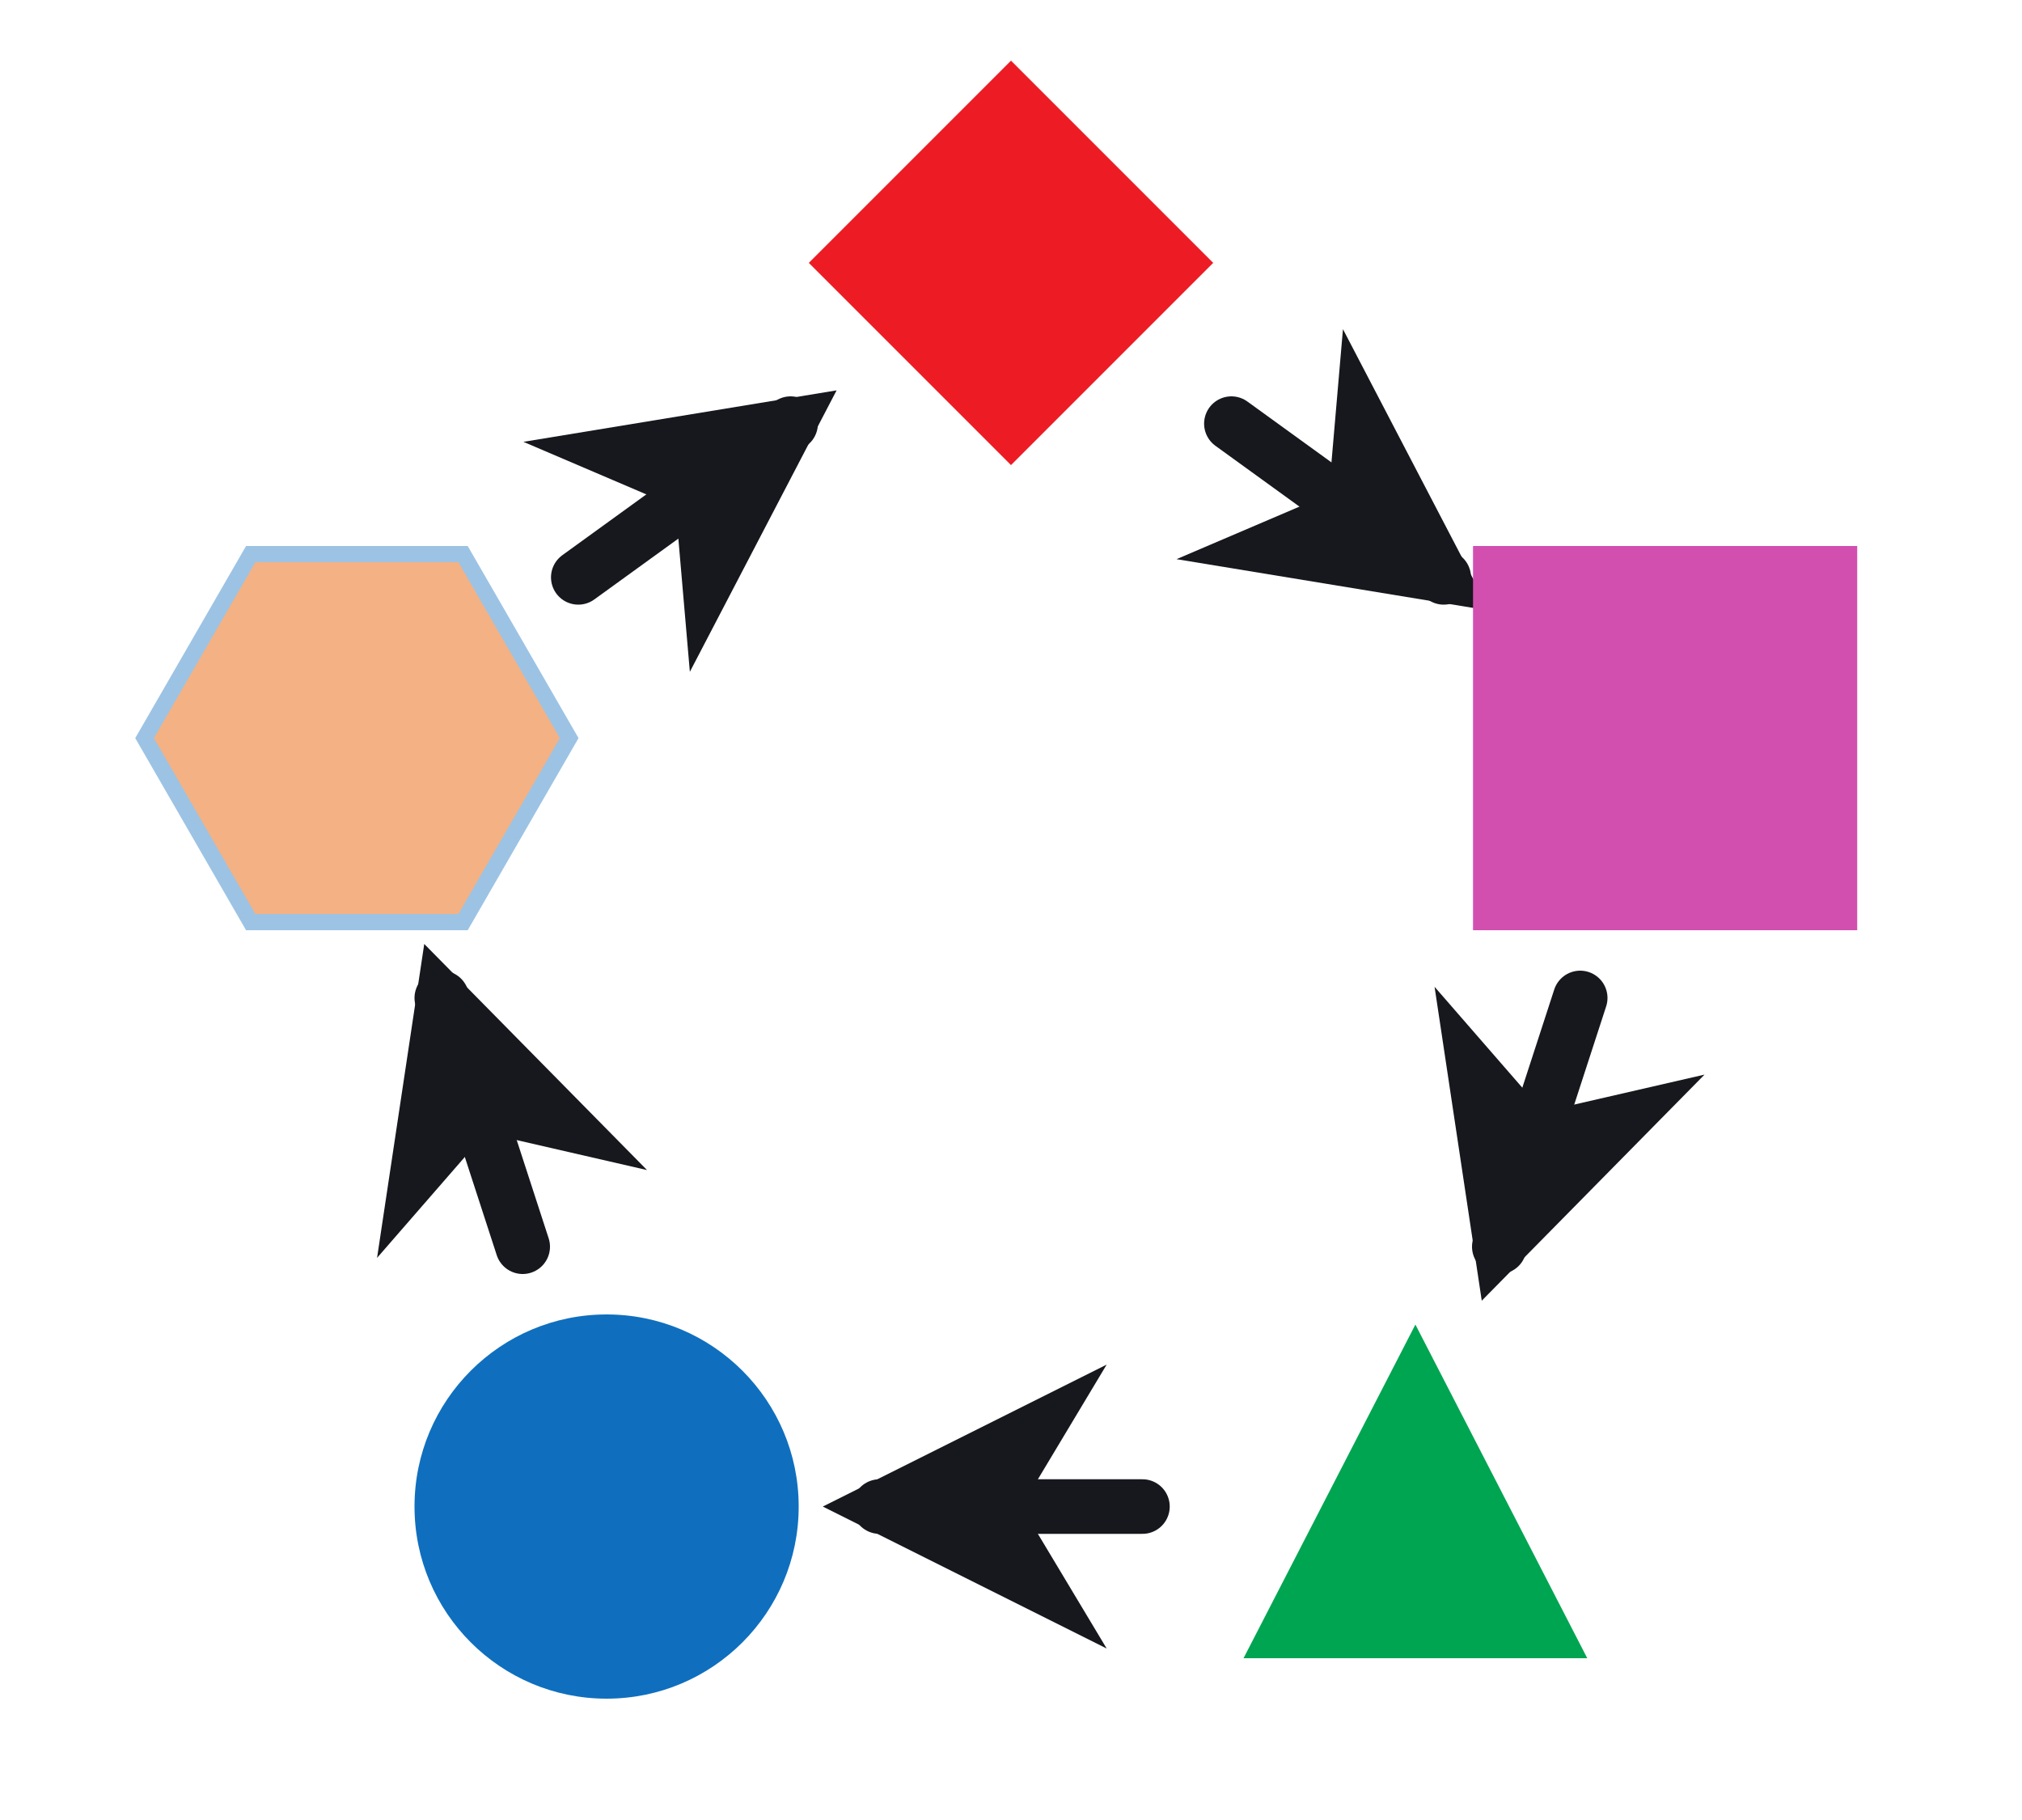
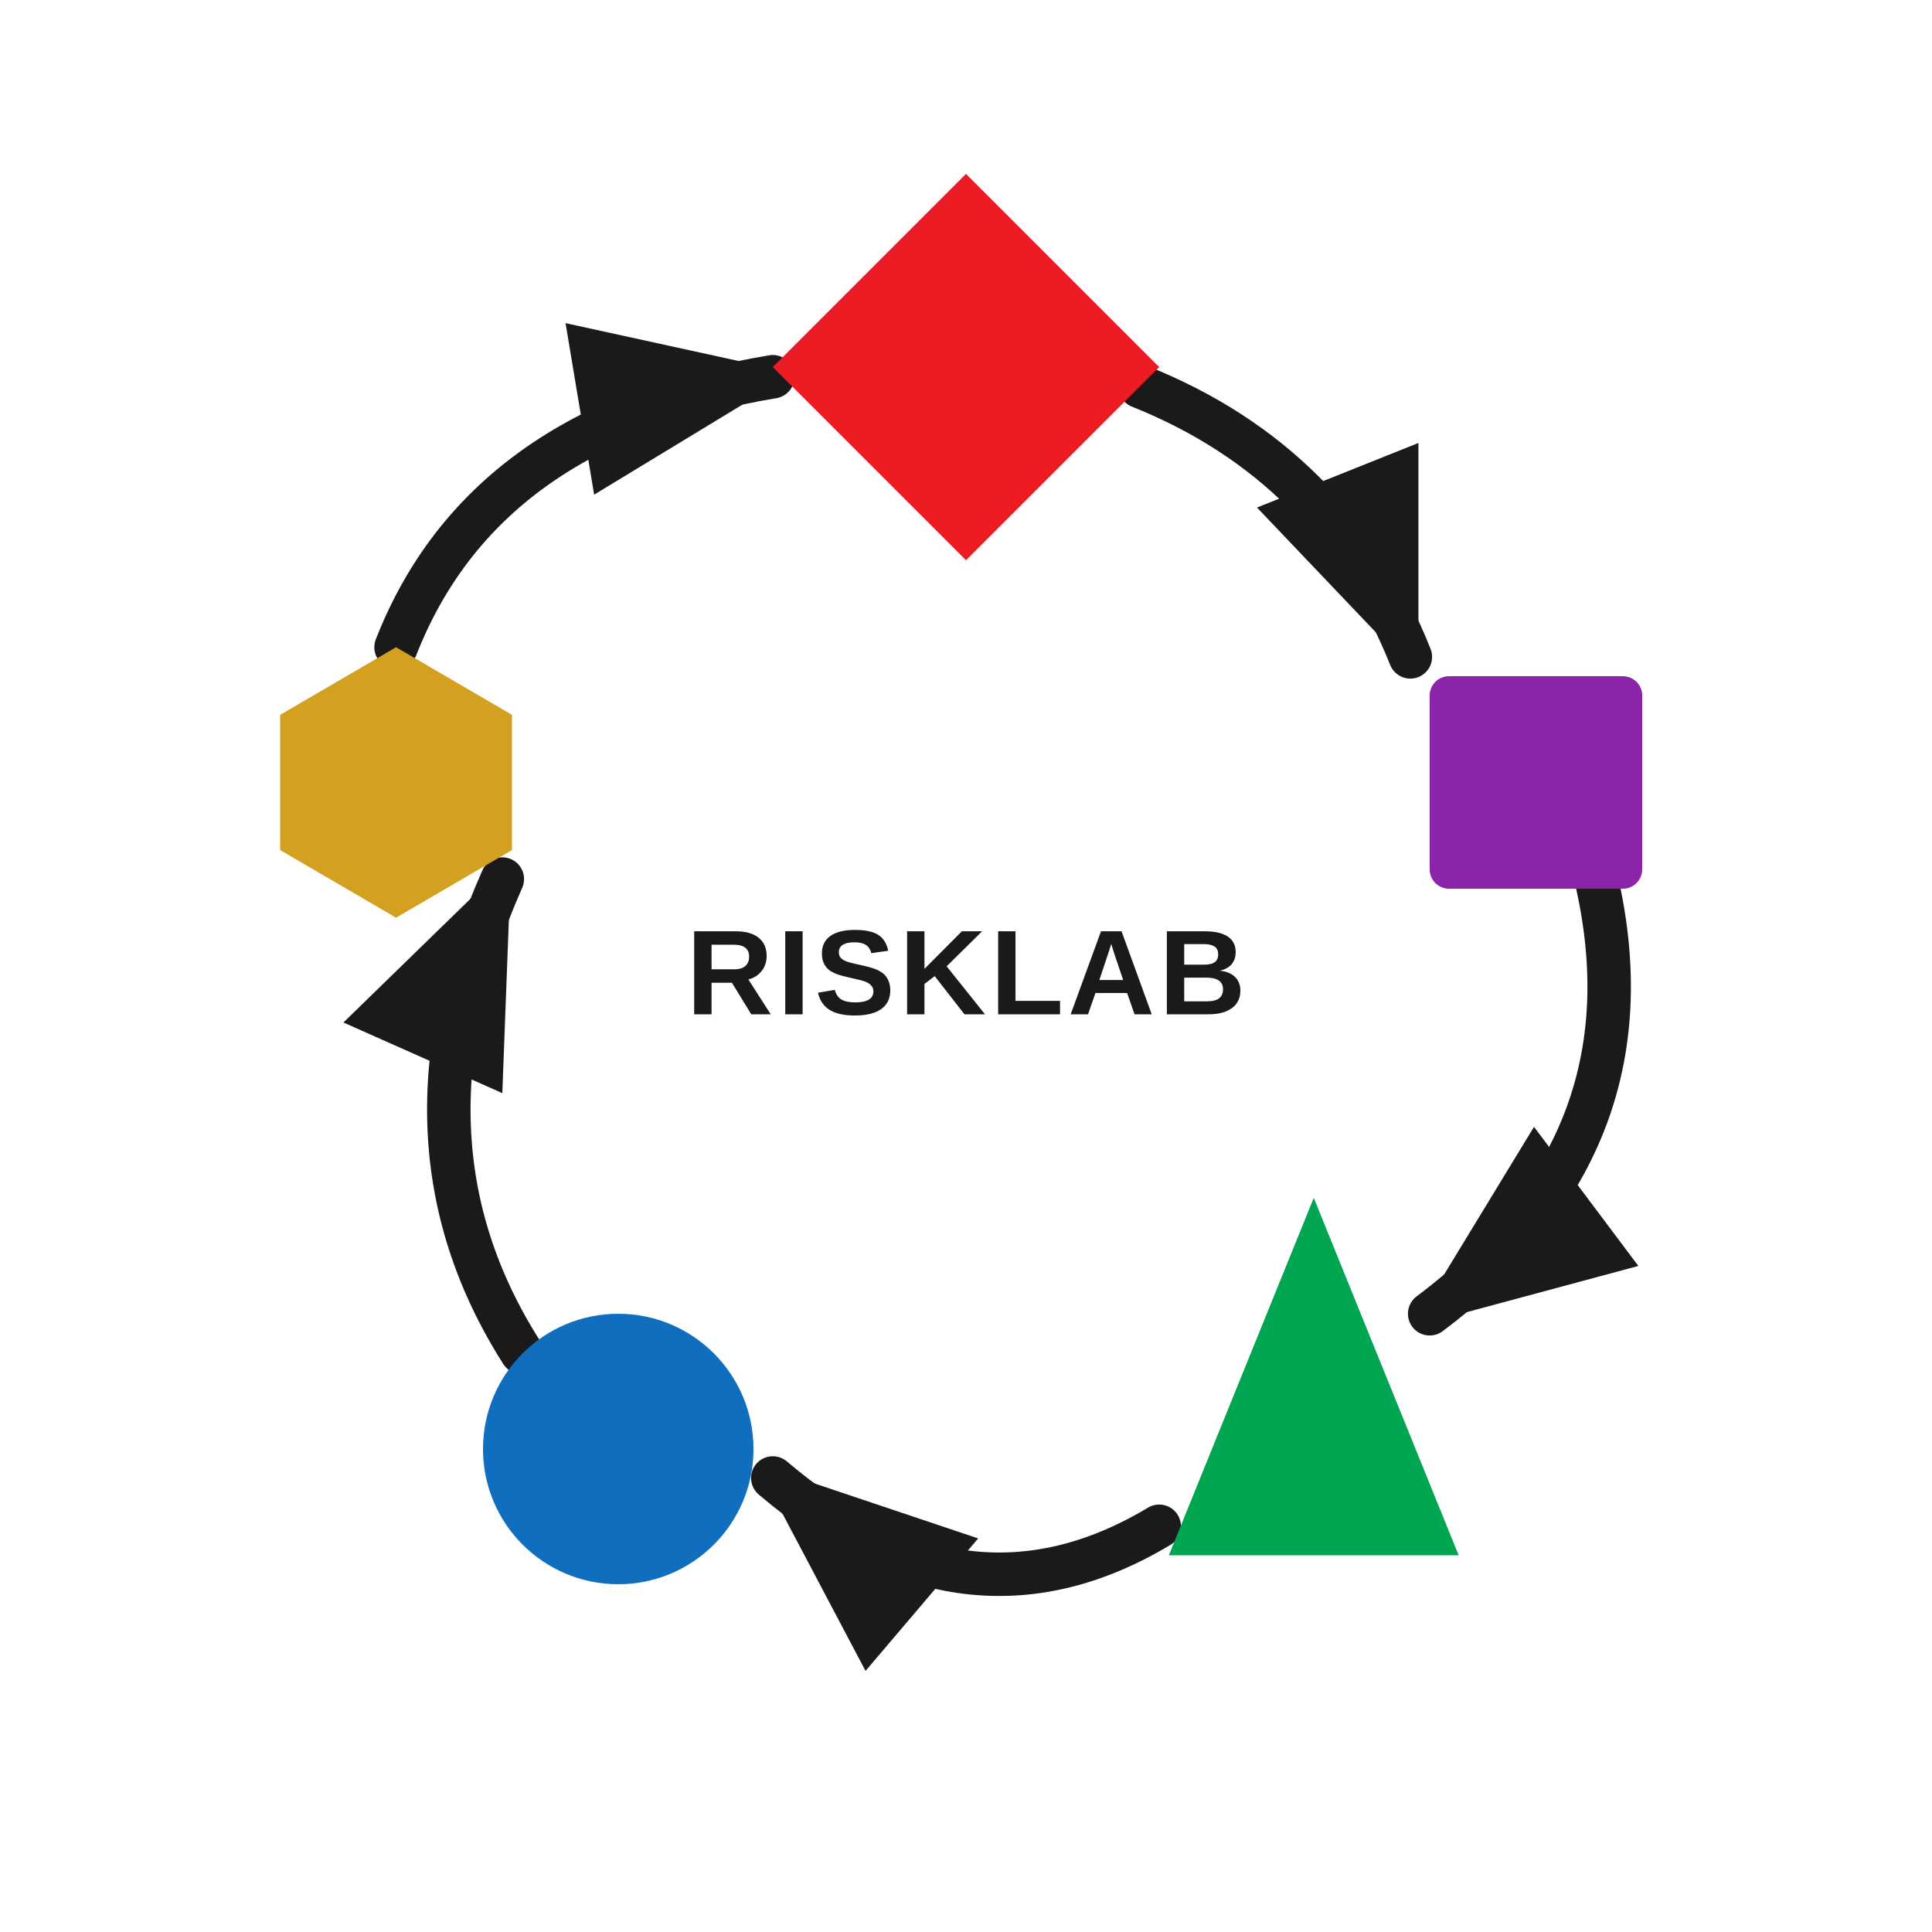
- <svg xmlns="http://www.w3.org/2000/svg" viewBox="0 0 200 180" width="200" height="180" role="img" aria-label="RiskLab cycle mark">
+ <svg xmlns="http://www.w3.org/2000/svg" viewBox="0 0 200 200" role="img" aria-label="RiskLab cycle mark">
  <defs>
-     <marker id="rl-arw" viewBox="0 0 10 10" refX="8" refY="5" markerWidth="5.2" markerHeight="5.2" orient="auto-start-reverse">
-       <path d="M0,0 L10,5 L0,10 L3,5 Z" fill="#16181d" />
+     <marker id="rlc-arr" viewBox="0 0 10 8" refX="9" refY="4" markerWidth="5" markerHeight="5" orient="auto">
+       <polygon points="0,0 10,4 0,8" fill="#1a1a1a" />
    </marker>
  </defs>
-   <g stroke="#16181d" stroke-width="5.4" fill="none" stroke-linecap="round" marker-end="url(#rl-arw)">
-     <line x1="57.2" y1="57.1" x2="78.2" y2="41.9" />
-     <line x1="121.8" y1="41.9" x2="142.8" y2="57.1" />
-     <line x1="156.3" y1="98.7" x2="148.3" y2="123.3" />
-     <line x1="113.0" y1="149.0" x2="87.0" y2="149.0" />
-     <line x1="51.7" y1="123.3" x2="43.7" y2="98.7" />
-   </g>
-   <polygon points="100,6 120,26 100,46 80,26" fill="#ED1C24" />
-   <rect x="145.7" y="54" width="38" height="38" fill="#D24FB0" />
-   <polygon points="140,131 157,164 123,164" fill="#00A551" />
-   <circle cx="60" cy="149" r="19" fill="#0F6FBE" />
-   <polygon points="14.3,73 24.8,54.8 45.8,54.8 56.3,73 45.8,91.2 24.8,91.2" fill="#F4B183" stroke="#9CC3E4" stroke-width="1.6" />
+   <path d="M 118 40 Q 138 48 146 68" stroke="#1a1a1a" stroke-width="4.5" fill="none" stroke-linecap="round" marker-end="url(#rlc-arr)" />
+   <path d="M 165 90 Q 172 118 148 136" stroke="#1a1a1a" stroke-width="4.5" fill="none" stroke-linecap="round" marker-end="url(#rlc-arr)" />
+   <path d="M 120 158 Q 100 170 80 153" stroke="#1a1a1a" stroke-width="4.5" fill="none" stroke-linecap="round" marker-end="url(#rlc-arr)" />
+   <path d="M 54 140 Q 40 118 52 91" stroke="#1a1a1a" stroke-width="4.5" fill="none" stroke-linecap="round" marker-end="url(#rlc-arr)" />
+   <path d="M 41 67 Q 50 44 80 39" stroke="#1a1a1a" stroke-width="4.5" fill="none" stroke-linecap="round" marker-end="url(#rlc-arr)" />
+   <polygon points="100,18 120,38 100,58 80,38" fill="#ED1C24" />
+   <rect x="148" y="70" width="22" height="22" rx="2" fill="#8B24A8" />
+   <polygon points="136,124 121,161 151,161" fill="#00A551" />
+   <circle cx="64" cy="150" r="14" fill="#0F6FBE" />
+   <polygon points="41,67 53,74 53,88 41,95 29,88 29,74" fill="#D4A020" />
+   <text x="100" y="105" font-family="'Arial Black','Helvetica Neue',Arial,sans-serif" font-weight="900" font-size="12.5" text-anchor="middle" fill="#1a1a1a" letter-spacing="0.4">RISKLAB</text>
</svg>
